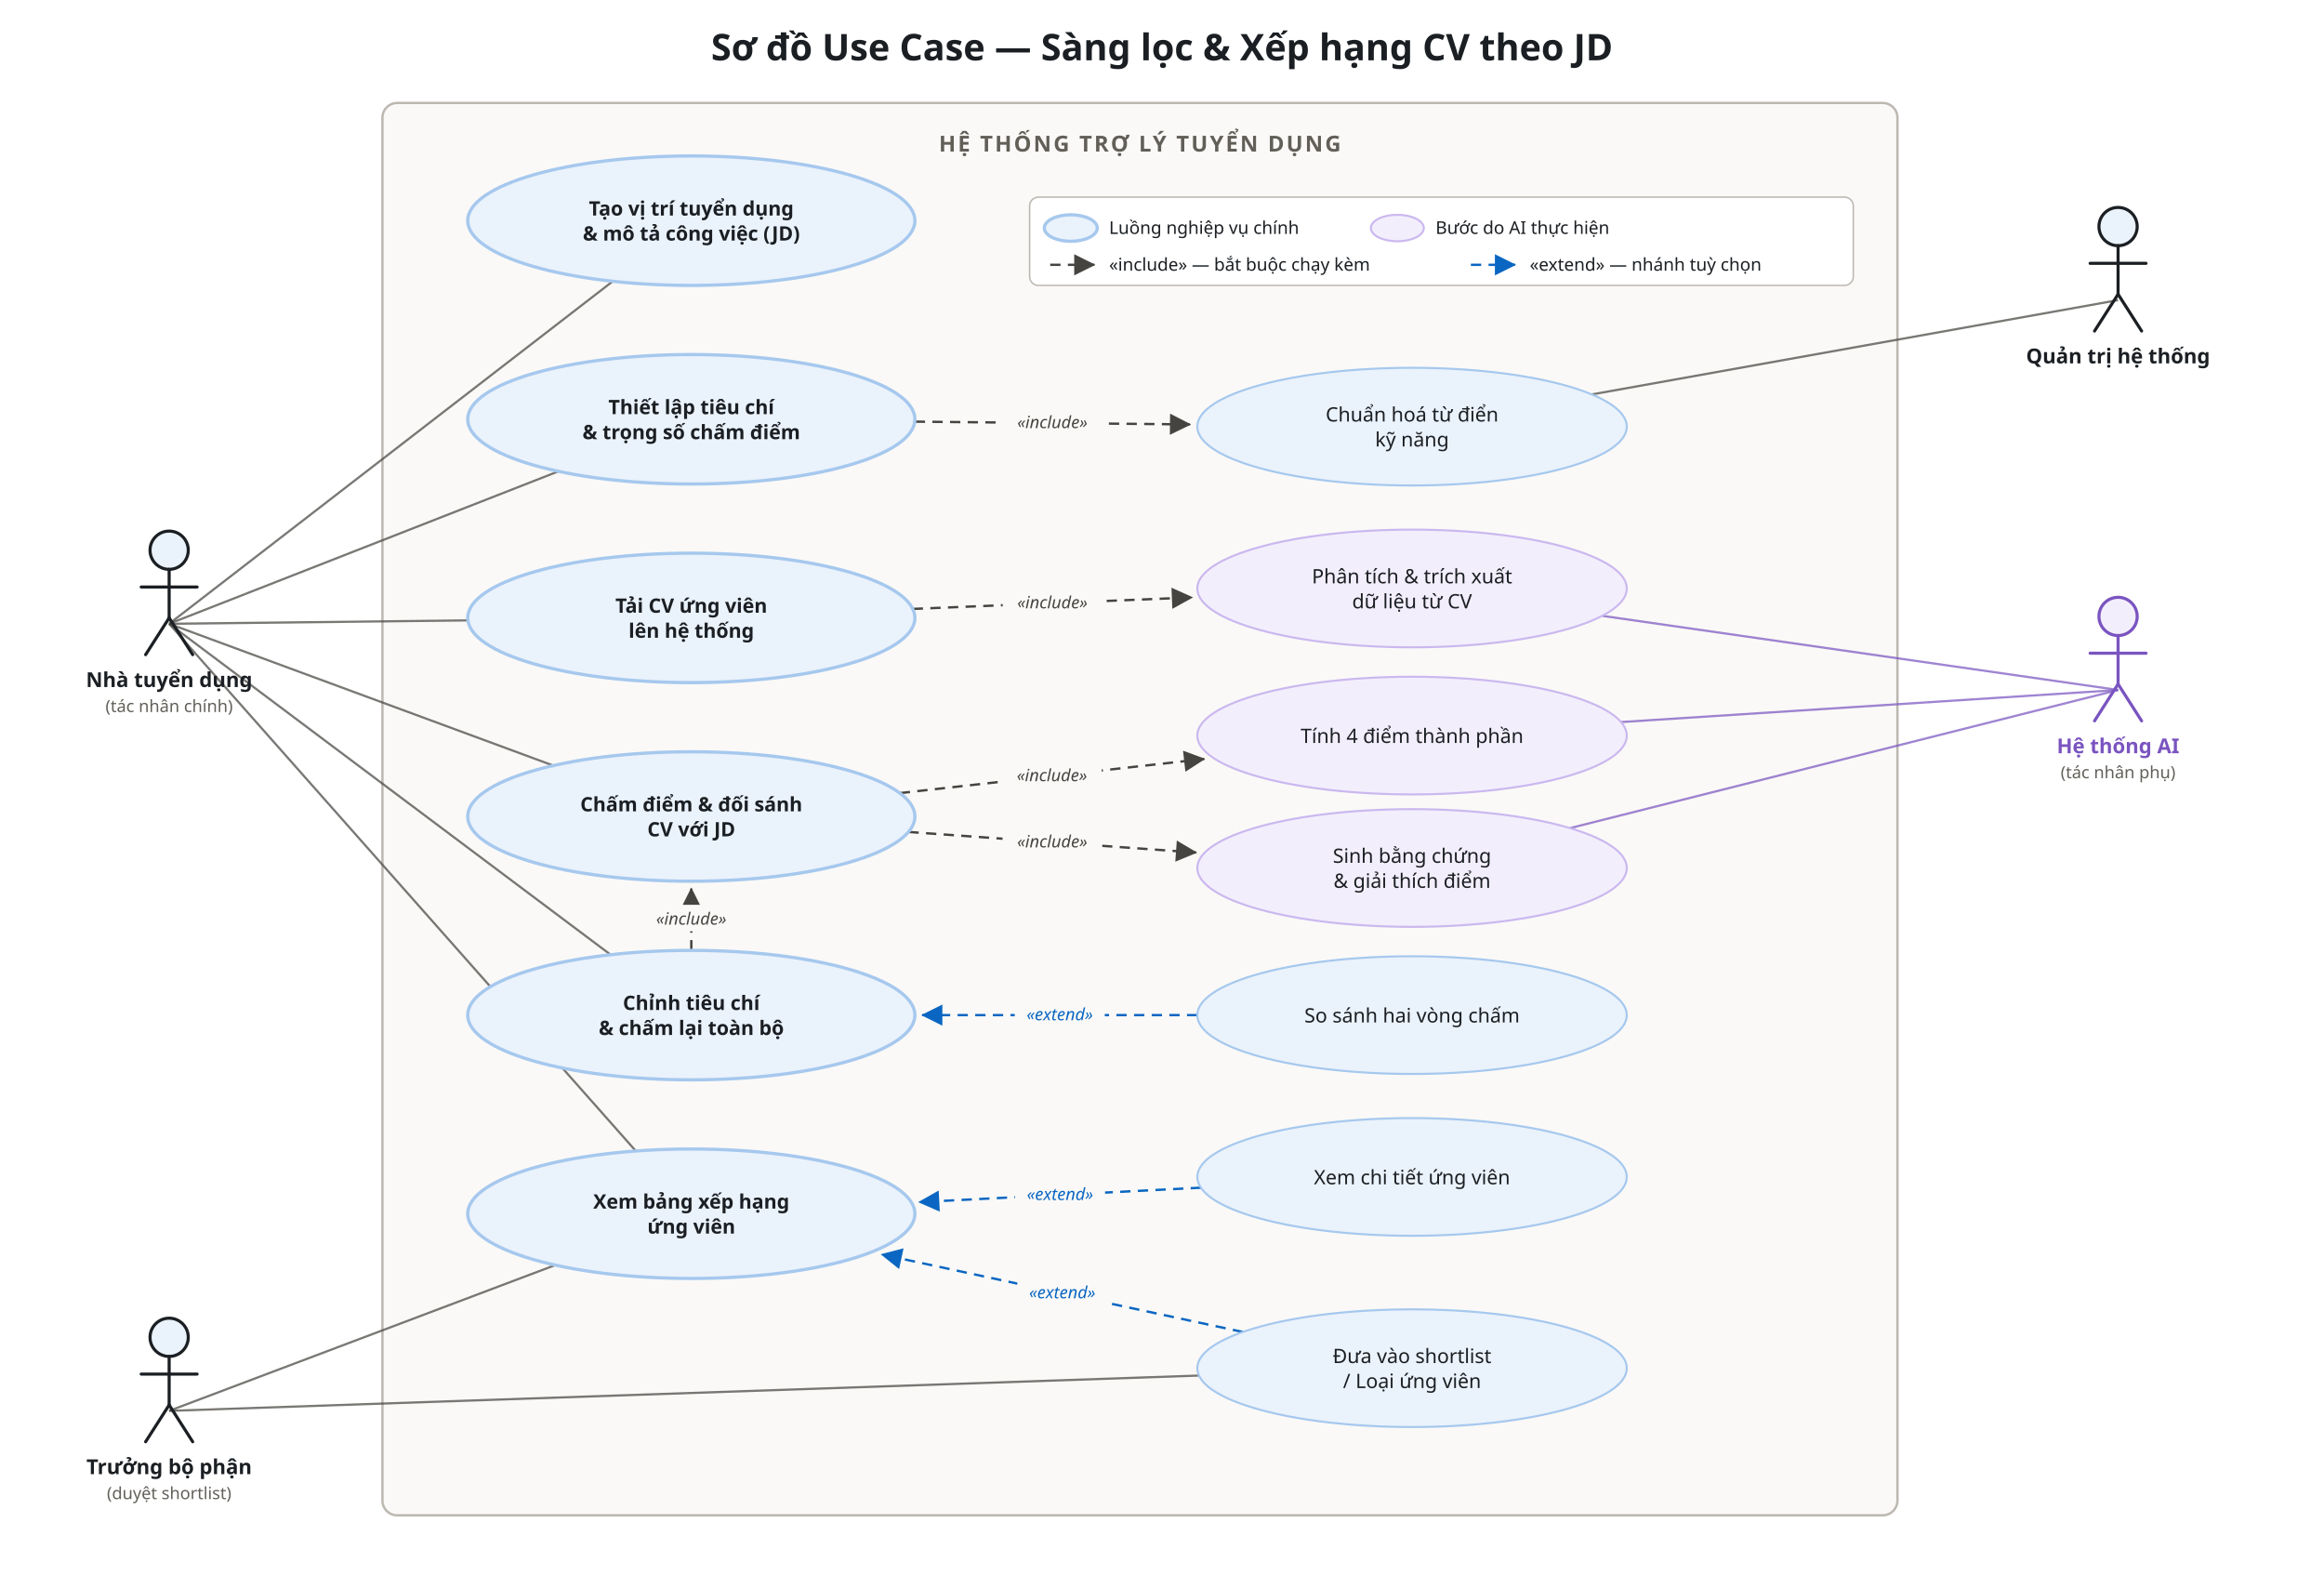
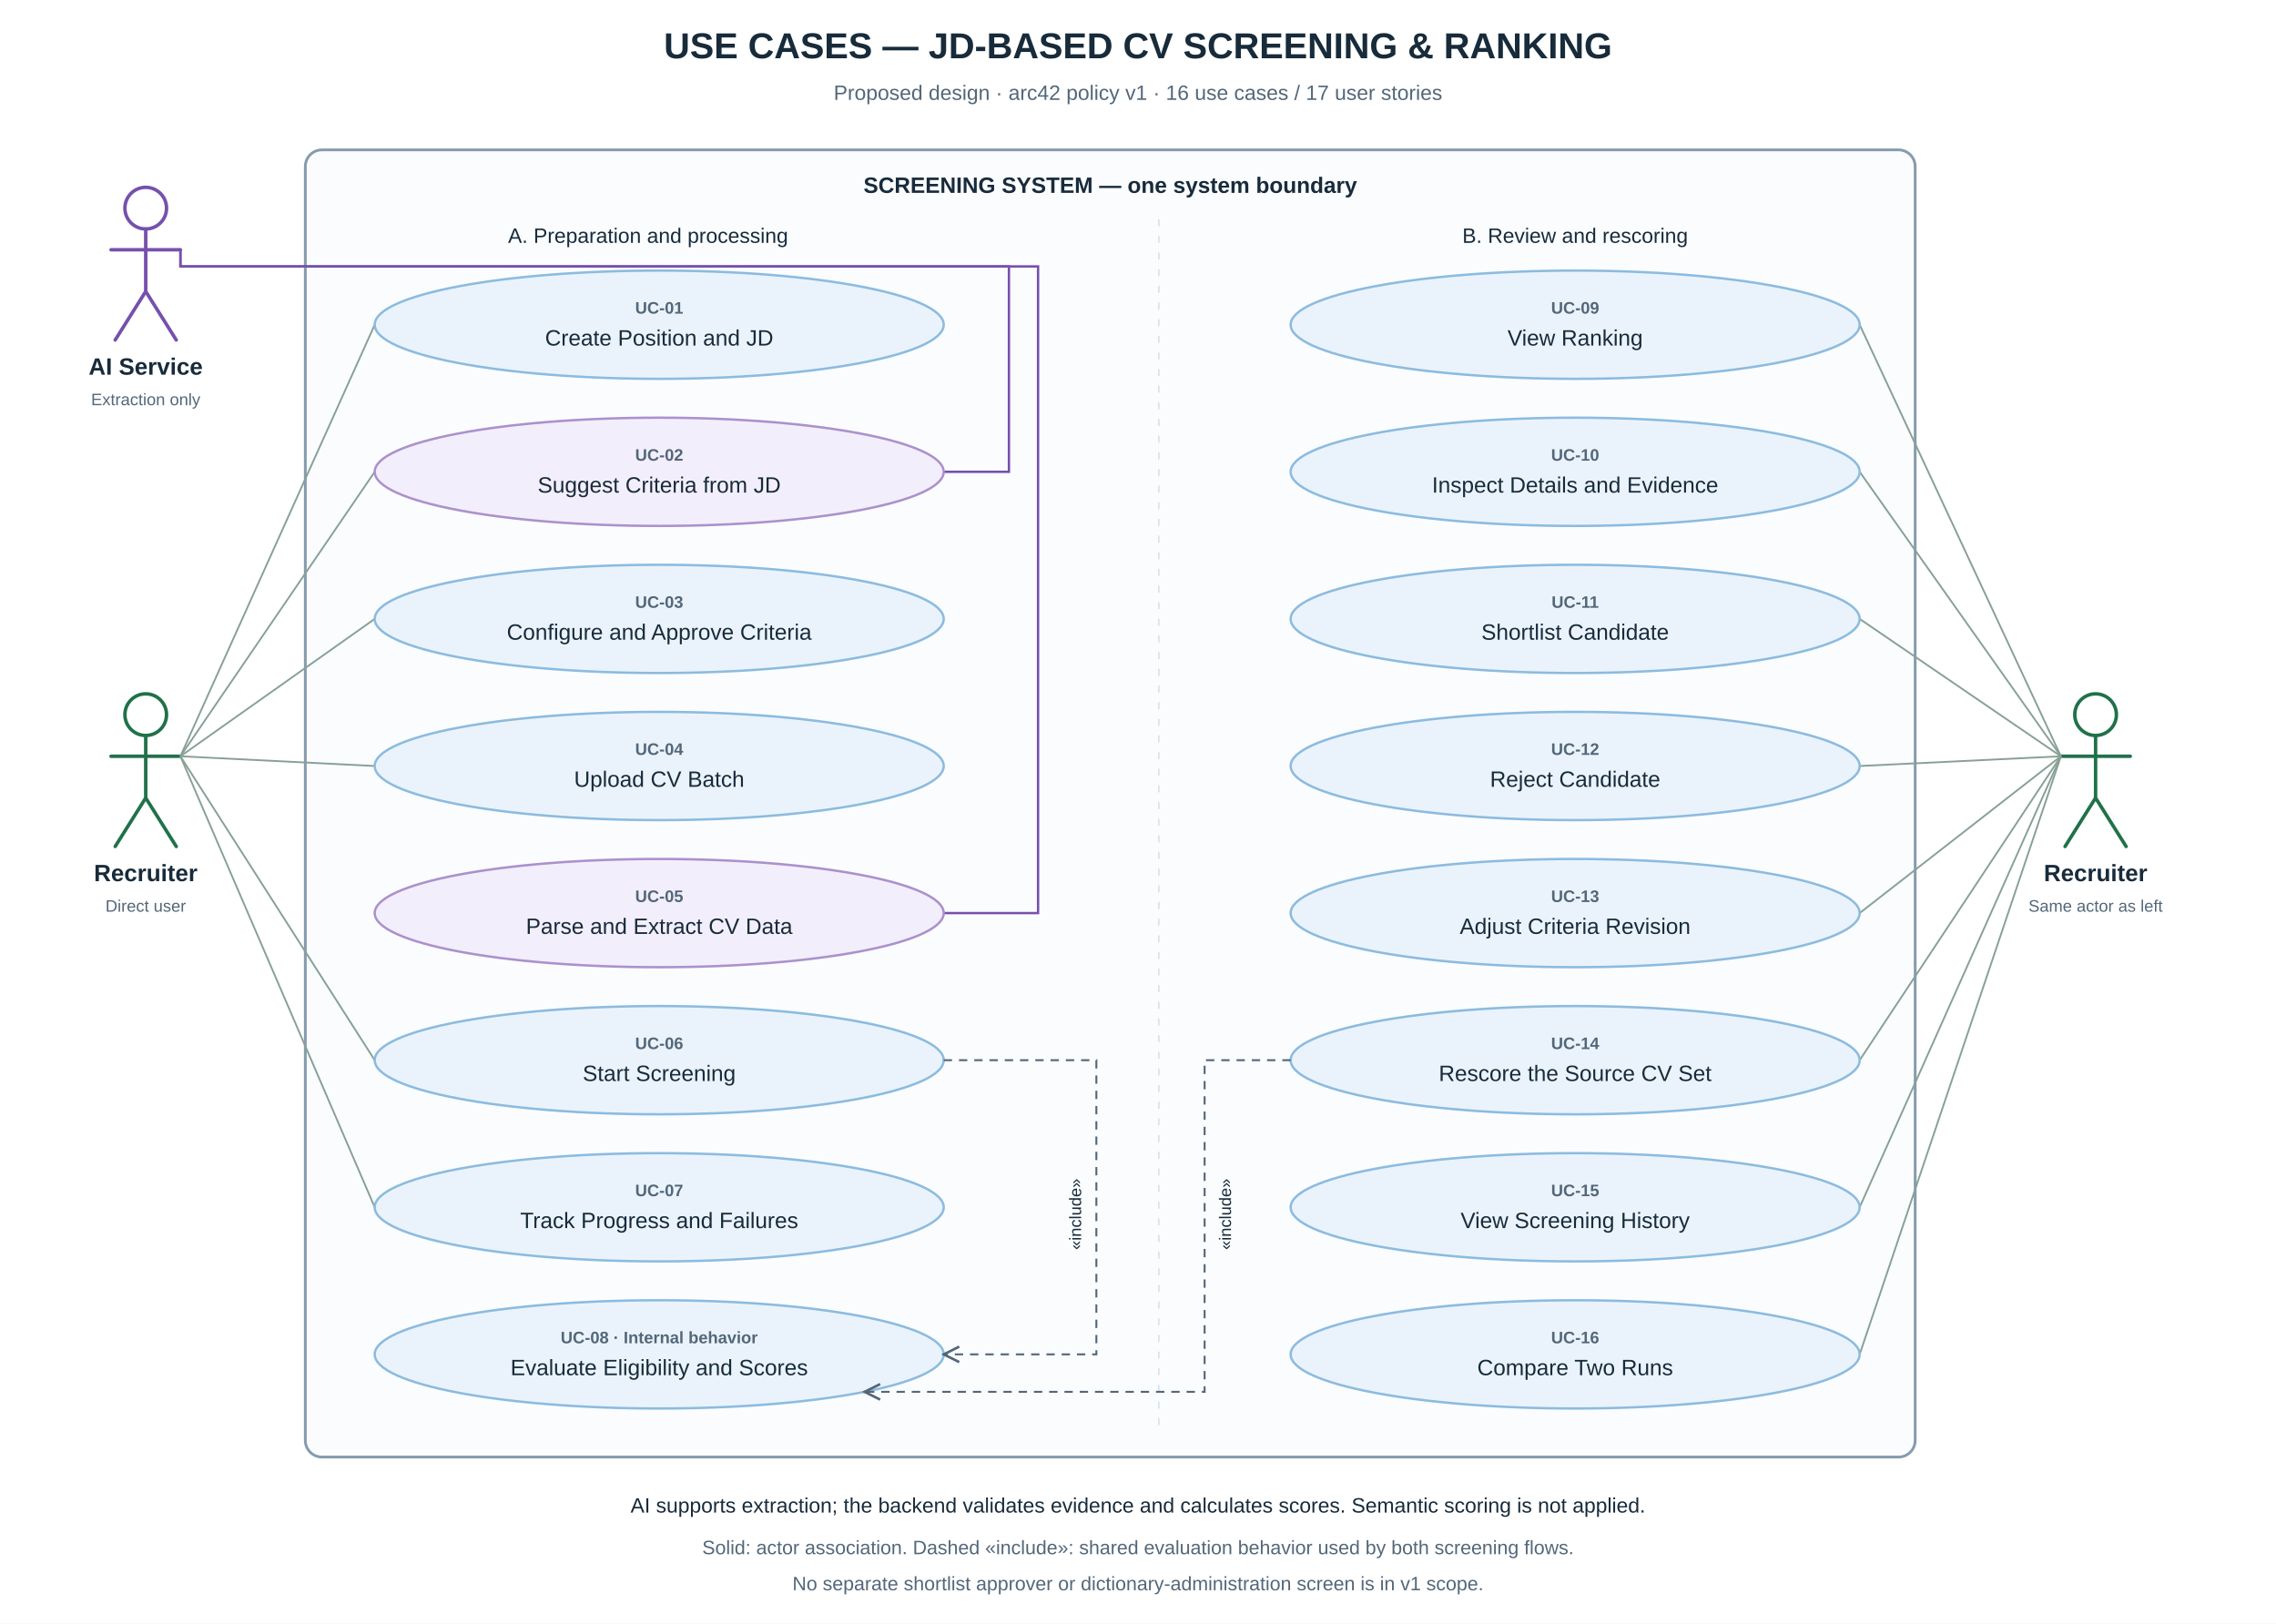
- <svg xmlns="http://www.w3.org/2000/svg" viewBox="0 0 1580 1080" width="1580" height="1080" font-family="Segoe UI, Be Vietnam Pro, system-ui, sans-serif">
+ <svg xmlns="http://www.w3.org/2000/svg" width="1640" height="1170" viewBox="0 0 1640 1170" role="img" aria-labelledby="title desc">
+   <rect width="1640" height="1170" fill="white" />
  <defs>
-     <marker id="arrow" viewBox="0 0 10 10" refX="9.5" refY="5" markerWidth="9" markerHeight="9" orient="auto-start-reverse">
-       <path d="M0,0 L10,5 L0,10 Z" fill="#464440" />
-     </marker>
-     <marker id="arrowBlue" viewBox="0 0 10 10" refX="9.5" refY="5" markerWidth="9" markerHeight="9" orient="auto-start-reverse">
-       <path d="M0,0 L10,5 L0,10 Z" fill="#0a66c2" />
+     <marker id="include" markerWidth="10" markerHeight="10" refX="9" refY="5" orient="auto">
+       <path d="M1 1 L9 5 L1 9" fill="none" stroke="#536779" stroke-width="1.3" />
    </marker>
  </defs>
-   <rect width="1580" height="1080" fill="#ffffff" />
-   <text x="790" y="41" text-anchor="middle" font-size="25" font-weight="700" fill="#1b1f23">Sơ đồ Use Case — Sàng lọc &amp; Xếp hạng CV theo JD</text>
-   <rect x="260" y="70" width="1030" height="960" rx="10" fill="#faf9f7" stroke="#bcb8b1" stroke-width="1.6" />
-   <text x="775" y="103" text-anchor="middle" font-size="15" font-weight="700" letter-spacing="1.4" fill="#625f59">HỆ THỐNG TRỢ LÝ TUYỂN DỤNG</text>
-   <line x1="115" y1="424" x2="416.6" y2="191.2" stroke="#464440" stroke-width="1.5" opacity="0.72" />
-   <line x1="115" y1="424" x2="379.6" y2="320.4" stroke="#464440" stroke-width="1.5" opacity="0.72" />
-   <line x1="115" y1="424" x2="318.1" y2="421.7" stroke="#464440" stroke-width="1.5" opacity="0.72" />
-   <line x1="115" y1="424" x2="376.2" y2="520.4" stroke="#464440" stroke-width="1.5" opacity="0.72" />
-   <line x1="115" y1="424" x2="415.2" y2="649.0" stroke="#464440" stroke-width="1.5" opacity="0.72" />
-   <line x1="115" y1="424" x2="432.3" y2="782.4" stroke="#464440" stroke-width="1.5" opacity="0.72" />
-   <line x1="115" y1="959" x2="377.5" y2="859.9" stroke="#464440" stroke-width="1.5" opacity="0.72" />
-   <line x1="115" y1="959" x2="815.1" y2="935.0" stroke="#464440" stroke-width="1.5" opacity="0.72" />
-   <line x1="1440" y1="469" x2="1089.3" y2="418.6" stroke="#7a54c0" stroke-width="1.5" opacity="0.72" />
-   <line x1="1440" y1="469" x2="1102.1" y2="490.8" stroke="#7a54c0" stroke-width="1.5" opacity="0.72" />
-   <line x1="1440" y1="469" x2="1067.4" y2="562.9" stroke="#7a54c0" stroke-width="1.5" opacity="0.72" />
-   <line x1="1440" y1="204" x2="1082.2" y2="268.1" stroke="#464440" stroke-width="1.5" opacity="0.72" />
-   <line x1="621.9" y1="286.6" x2="809.1" y2="288.5" stroke="#464440" stroke-width="1.6" stroke-dasharray="7 5" marker-end="url(#arrow)" />
-   <rect x="681.7" y="277.5" width="67.6" height="18" rx="3" fill="#faf9f7" />
-   <text x="715.5" y="291.0" text-anchor="middle" font-size="11.5" font-style="italic" fill="#464440">«include»</text>
-   <line x1="620.5" y1="413.9" x2="810.4" y2="406.1" stroke="#464440" stroke-width="1.6" stroke-dasharray="7 5" marker-end="url(#arrow)" />
-   <rect x="681.7" y="400.0" width="67.6" height="18" rx="3" fill="#faf9f7" />
-   <text x="715.5" y="413.5" text-anchor="middle" font-size="11.5" font-style="italic" fill="#464440">«include»</text>
-   <line x1="611.7" y1="539.1" x2="818.7" y2="515.9" stroke="#464440" stroke-width="1.6" stroke-dasharray="7 5" marker-end="url(#arrow)" />
-   <rect x="681.4" y="517.5" width="67.6" height="18" rx="3" fill="#faf9f7" />
-   <text x="715.2" y="531.0" text-anchor="middle" font-size="11.5" font-style="italic" fill="#464440">«include»</text>
-   <line x1="617.6" y1="565.5" x2="813.2" y2="579.5" stroke="#464440" stroke-width="1.6" stroke-dasharray="7 5" marker-end="url(#arrow)" />
-   <rect x="681.6" y="562.5" width="67.6" height="18" rx="3" fill="#faf9f7" />
-   <text x="715.4" y="576.0" text-anchor="middle" font-size="11.5" font-style="italic" fill="#464440">«include»</text>
-   <line x1="470.0" y1="646.0" x2="470.0" y2="604.0" stroke="#464440" stroke-width="1.6" stroke-dasharray="7 5" marker-end="url(#arrow)" />
-   <rect x="436.2" y="615.0" width="67.6" height="18" rx="3" fill="#faf9f7" />
-   <text x="470.0" y="628.5" text-anchor="middle" font-size="11.5" font-style="italic" fill="#464440">«include»</text>
-   <line x1="814.0" y1="690.0" x2="627.0" y2="690.0" stroke="#0a66c2" stroke-width="1.6" stroke-dasharray="7 5" marker-end="url(#arrowBlue)" />
-   <rect x="689.9" y="680.0" width="61.2" height="18" rx="3" fill="#faf9f7" />
-   <text x="720.5" y="693.5" text-anchor="middle" font-size="11.5" font-style="italic" fill="#0a66c2">«extend»</text>
-   <line x1="816.5" y1="807.3" x2="624.9" y2="817.1" stroke="#0a66c2" stroke-width="1.6" stroke-dasharray="7 5" marker-end="url(#arrowBlue)" />
-   <rect x="690.1" y="802.2" width="61.2" height="18" rx="3" fill="#faf9f7" />
-   <text x="720.7" y="815.7" text-anchor="middle" font-size="11.5" font-style="italic" fill="#0a66c2">«extend»</text>
-   <line x1="845.0" y1="905.4" x2="599.4" y2="852.7" stroke="#0a66c2" stroke-width="1.6" stroke-dasharray="7 5" marker-end="url(#arrowBlue)" />
-   <rect x="691.6" y="869.0" width="61.2" height="18" rx="3" fill="#faf9f7" />
-   <text x="722.2" y="882.5" text-anchor="middle" font-size="11.5" font-style="italic" fill="#0a66c2">«extend»</text>
-   <ellipse cx="470" cy="150" rx="152" ry="44" fill="#eaf2fb" stroke="#a6c8ee" stroke-width="2.2" />
-   <text x="470" y="146.5" text-anchor="middle" font-size="13.5" font-weight="600" fill="#1b1f23">Tạo vị trí tuyển dụng</text>
-   <text x="470" y="163.5" text-anchor="middle" font-size="13.5" font-weight="600" fill="#1b1f23">&amp; mô tả công việc (JD)</text>
-   <ellipse cx="470" cy="285" rx="152" ry="44" fill="#eaf2fb" stroke="#a6c8ee" stroke-width="2.2" />
-   <text x="470" y="281.5" text-anchor="middle" font-size="13.5" font-weight="600" fill="#1b1f23">Thiết lập tiêu chí</text>
-   <text x="470" y="298.5" text-anchor="middle" font-size="13.5" font-weight="600" fill="#1b1f23">&amp; trọng số chấm điểm</text>
-   <ellipse cx="470" cy="420" rx="152" ry="44" fill="#eaf2fb" stroke="#a6c8ee" stroke-width="2.2" />
-   <text x="470" y="416.5" text-anchor="middle" font-size="13.5" font-weight="600" fill="#1b1f23">Tải CV ứng viên</text>
-   <text x="470" y="433.5" text-anchor="middle" font-size="13.5" font-weight="600" fill="#1b1f23">lên hệ thống</text>
-   <ellipse cx="470" cy="555" rx="152" ry="44" fill="#eaf2fb" stroke="#a6c8ee" stroke-width="2.2" />
-   <text x="470" y="551.5" text-anchor="middle" font-size="13.5" font-weight="600" fill="#1b1f23">Chấm điểm &amp; đối sánh</text>
-   <text x="470" y="568.5" text-anchor="middle" font-size="13.5" font-weight="600" fill="#1b1f23">CV với JD</text>
-   <ellipse cx="470" cy="690" rx="152" ry="44" fill="#eaf2fb" stroke="#a6c8ee" stroke-width="2.2" />
-   <text x="470" y="686.5" text-anchor="middle" font-size="13.5" font-weight="600" fill="#1b1f23">Chỉnh tiêu chí</text>
-   <text x="470" y="703.5" text-anchor="middle" font-size="13.5" font-weight="600" fill="#1b1f23">&amp; chấm lại toàn bộ</text>
-   <ellipse cx="470" cy="825" rx="152" ry="44" fill="#eaf2fb" stroke="#a6c8ee" stroke-width="2.2" />
-   <text x="470" y="821.5" text-anchor="middle" font-size="13.5" font-weight="600" fill="#1b1f23">Xem bảng xếp hạng</text>
-   <text x="470" y="838.5" text-anchor="middle" font-size="13.5" font-weight="600" fill="#1b1f23">ứng viên</text>
-   <ellipse cx="960" cy="290" rx="146" ry="40" fill="#eaf2fb" stroke="#a6c8ee" stroke-width="1.4" />
-   <text x="960" y="286.5" text-anchor="middle" font-size="13.5" font-weight="500" fill="#1b1f23">Chuẩn hoá từ điển</text>
-   <text x="960" y="303.5" text-anchor="middle" font-size="13.5" font-weight="500" fill="#1b1f23">kỹ năng</text>
-   <ellipse cx="960" cy="400" rx="146" ry="40" fill="#f3eefc" stroke="#cbb8ef" stroke-width="1.4" />
-   <text x="960" y="396.5" text-anchor="middle" font-size="13.5" font-weight="500" fill="#1b1f23">Phân tích &amp; trích xuất</text>
-   <text x="960" y="413.5" text-anchor="middle" font-size="13.5" font-weight="500" fill="#1b1f23">dữ liệu từ CV</text>
-   <ellipse cx="960" cy="500" rx="146" ry="40" fill="#f3eefc" stroke="#cbb8ef" stroke-width="1.4" />
-   <text x="960" y="505.0" text-anchor="middle" font-size="13.5" font-weight="500" fill="#1b1f23">Tính 4 điểm thành phần</text>
-   <ellipse cx="960" cy="590" rx="146" ry="40" fill="#f3eefc" stroke="#cbb8ef" stroke-width="1.4" />
-   <text x="960" y="586.5" text-anchor="middle" font-size="13.5" font-weight="500" fill="#1b1f23">Sinh bằng chứng</text>
-   <text x="960" y="603.5" text-anchor="middle" font-size="13.5" font-weight="500" fill="#1b1f23">&amp; giải thích điểm</text>
-   <ellipse cx="960" cy="690" rx="146" ry="40" fill="#eaf2fb" stroke="#a6c8ee" stroke-width="1.4" />
-   <text x="960" y="695.0" text-anchor="middle" font-size="13.5" font-weight="500" fill="#1b1f23">So sánh hai vòng chấm</text>
-   <ellipse cx="960" cy="800" rx="146" ry="40" fill="#eaf2fb" stroke="#a6c8ee" stroke-width="1.4" />
-   <text x="960" y="805.0" text-anchor="middle" font-size="13.5" font-weight="500" fill="#1b1f23">Xem chi tiết ứng viên</text>
-   <ellipse cx="960" cy="930" rx="146" ry="40" fill="#eaf2fb" stroke="#a6c8ee" stroke-width="1.4" />
-   <text x="960" y="926.5" text-anchor="middle" font-size="13.5" font-weight="500" fill="#1b1f23">Đưa vào shortlist</text>
-   <text x="960" y="943.5" text-anchor="middle" font-size="13.5" font-weight="500" fill="#1b1f23">/ Loại ứng viên</text>
-   <g stroke="#1b1f23" stroke-width="2.1" fill="none" stroke-linecap="round">
-     <circle cx="115" cy="374" r="13" fill="#eaf2fb" />
-     <line x1="115" y1="387" x2="115" y2="420" />
-     <line x1="96" y1="399" x2="134" y2="399" />
-     <line x1="115" y1="420" x2="99" y2="445" />
-     <line x1="115" y1="420" x2="131" y2="445" />
+   <g font-family="Segoe UI, Arial, sans-serif" fill="#182b3b">
+     <text x="820" y="42" text-anchor="middle" font-size="26" font-weight="700">USE CASES — JD-BASED CV SCREENING &amp; RANKING</text>
+     <text x="820" y="72" text-anchor="middle" font-size="15" fill="#536779">Proposed design · arc42 policy v1 · 16 use cases / 17 user stories</text>
+     <rect x="220" y="108" width="1160" height="942" rx="12" fill="#fafcfe" stroke="#869bad" stroke-width="2" />
+     <text x="800" y="139" text-anchor="middle" font-size="16" font-weight="700">SCREENING SYSTEM — one system boundary</text>
+     <line x1="835" y1="158" x2="835" y2="1028" stroke="#d4dfe8" stroke-dasharray="5 7" />
+     <text x="467" y="175" text-anchor="middle" font-size="15">A. Preparation and processing</text>
+     <text x="1135" y="175" text-anchor="middle" font-size="15">B. Review and rescoring</text>
+     <g stroke="#20714a" stroke-width="2.5" fill="none" stroke-linecap="round">
+       <circle cx="105" cy="515" r="15" />
+       <path d="M105 530v45 m-25 -30h50 M105 575l-22 35 M105 575l22 35" />
+     </g>
+     <text x="105" y="635" text-anchor="middle" font-size="17" font-weight="700">Recruiter</text>
+     <text x="105" y="657" text-anchor="middle" font-size="12" fill="#536779">Direct user</text>
+     <g stroke="#20714a" stroke-width="2.5" fill="none" stroke-linecap="round">
+       <circle cx="1510" cy="515" r="15" />
+       <path d="M1510 530v45 m-25 -30h50 M1510 575l-22 35 M1510 575l22 35" />
+     </g>
+     <text x="1510" y="635" text-anchor="middle" font-size="17" font-weight="700">Recruiter</text>
+     <text x="1510" y="657" text-anchor="middle" font-size="12" fill="#536779">Same actor as left</text>
+     <g stroke="#7650ad" stroke-width="2.5" fill="none" stroke-linecap="round">
+       <circle cx="105" cy="150" r="15" />
+       <path d="M105 165v45 m-25 -30h50 M105 210l-22 35 M105 210l22 35" />
+     </g>
+     <text x="105" y="270" text-anchor="middle" font-size="17" font-weight="700">AI Service</text>
+     <text x="105" y="292" text-anchor="middle" font-size="12" fill="#536779">Extraction only</text>
+     <line x1="130" y1="545" x2="270" y2="234" stroke="#88a096" stroke-width="1.3" />
+     <ellipse cx="475" cy="234" rx="205" ry="39" fill="#eaf3fb" stroke="#8cbbdf" stroke-width="1.7" />
+     <text x="475" y="226" text-anchor="middle" font-size="12" font-weight="700" fill="#536779">UC-01</text>
+     <text x="475" y="249" text-anchor="middle" font-size="16">Create Position and JD</text>
+     <line x1="130" y1="545" x2="270" y2="340" stroke="#88a096" stroke-width="1.3" />
+     <path d="M130 180 V192 H727 V340 H680" fill="none" stroke="#7650ad" stroke-width="1.7" />
+     <ellipse cx="475" cy="340" rx="205" ry="39" fill="#f3eefb" stroke="#ab91cc" stroke-width="1.7" />
+     <text x="475" y="332" text-anchor="middle" font-size="12" font-weight="700" fill="#536779">UC-02</text>
+     <text x="475" y="355" text-anchor="middle" font-size="16">Suggest Criteria from JD</text>
+     <line x1="130" y1="545" x2="270" y2="446" stroke="#88a096" stroke-width="1.3" />
+     <ellipse cx="475" cy="446" rx="205" ry="39" fill="#eaf3fb" stroke="#8cbbdf" stroke-width="1.7" />
+     <text x="475" y="438" text-anchor="middle" font-size="12" font-weight="700" fill="#536779">UC-03</text>
+     <text x="475" y="461" text-anchor="middle" font-size="16">Configure and Approve Criteria</text>
+     <line x1="130" y1="545" x2="270" y2="552" stroke="#88a096" stroke-width="1.3" />
+     <ellipse cx="475" cy="552" rx="205" ry="39" fill="#eaf3fb" stroke="#8cbbdf" stroke-width="1.7" />
+     <text x="475" y="544" text-anchor="middle" font-size="12" font-weight="700" fill="#536779">UC-04</text>
+     <text x="475" y="567" text-anchor="middle" font-size="16">Upload CV Batch</text>
+     <path d="M130 180 V192 H748 V658 H680" fill="none" stroke="#7650ad" stroke-width="1.7" />
+     <ellipse cx="475" cy="658" rx="205" ry="39" fill="#f3eefb" stroke="#ab91cc" stroke-width="1.7" />
+     <text x="475" y="650" text-anchor="middle" font-size="12" font-weight="700" fill="#536779">UC-05</text>
+     <text x="475" y="673" text-anchor="middle" font-size="16">Parse and Extract CV Data</text>
+     <line x1="130" y1="545" x2="270" y2="764" stroke="#88a096" stroke-width="1.3" />
+     <ellipse cx="475" cy="764" rx="205" ry="39" fill="#eaf3fb" stroke="#8cbbdf" stroke-width="1.7" />
+     <text x="475" y="756" text-anchor="middle" font-size="12" font-weight="700" fill="#536779">UC-06</text>
+     <text x="475" y="779" text-anchor="middle" font-size="16">Start Screening</text>
+     <line x1="130" y1="545" x2="270" y2="870" stroke="#88a096" stroke-width="1.3" />
+     <ellipse cx="475" cy="870" rx="205" ry="39" fill="#eaf3fb" stroke="#8cbbdf" stroke-width="1.7" />
+     <text x="475" y="862" text-anchor="middle" font-size="12" font-weight="700" fill="#536779">UC-07</text>
+     <text x="475" y="885" text-anchor="middle" font-size="16">Track Progress and Failures</text>
+     <ellipse cx="475" cy="976" rx="205" ry="39" fill="#eaf3fb" stroke="#8cbbdf" stroke-width="1.7" />
+     <text x="475" y="968" text-anchor="middle" font-size="12" font-weight="700" fill="#536779">UC-08 · Internal behavior</text>
+     <text x="475" y="991" text-anchor="middle" font-size="16">Evaluate Eligibility and Scores</text>
+     <line x1="1485" y1="545" x2="1340" y2="234" stroke="#88a096" stroke-width="1.3" />
+     <ellipse cx="1135" cy="234" rx="205" ry="39" fill="#eaf3fb" stroke="#8cbbdf" stroke-width="1.7" />
+     <text x="1135" y="226" text-anchor="middle" font-size="12" font-weight="700" fill="#536779">UC-09</text>
+     <text x="1135" y="249" text-anchor="middle" font-size="16">View Ranking</text>
+     <line x1="1485" y1="545" x2="1340" y2="340" stroke="#88a096" stroke-width="1.3" />
+     <ellipse cx="1135" cy="340" rx="205" ry="39" fill="#eaf3fb" stroke="#8cbbdf" stroke-width="1.7" />
+     <text x="1135" y="332" text-anchor="middle" font-size="12" font-weight="700" fill="#536779">UC-10</text>
+     <text x="1135" y="355" text-anchor="middle" font-size="16">Inspect Details and Evidence</text>
+     <line x1="1485" y1="545" x2="1340" y2="446" stroke="#88a096" stroke-width="1.3" />
+     <ellipse cx="1135" cy="446" rx="205" ry="39" fill="#eaf3fb" stroke="#8cbbdf" stroke-width="1.7" />
+     <text x="1135" y="438" text-anchor="middle" font-size="12" font-weight="700" fill="#536779">UC-11</text>
+     <text x="1135" y="461" text-anchor="middle" font-size="16">Shortlist Candidate</text>
+     <line x1="1485" y1="545" x2="1340" y2="552" stroke="#88a096" stroke-width="1.3" />
+     <ellipse cx="1135" cy="552" rx="205" ry="39" fill="#eaf3fb" stroke="#8cbbdf" stroke-width="1.7" />
+     <text x="1135" y="544" text-anchor="middle" font-size="12" font-weight="700" fill="#536779">UC-12</text>
+     <text x="1135" y="567" text-anchor="middle" font-size="16">Reject Candidate</text>
+     <line x1="1485" y1="545" x2="1340" y2="658" stroke="#88a096" stroke-width="1.3" />
+     <ellipse cx="1135" cy="658" rx="205" ry="39" fill="#eaf3fb" stroke="#8cbbdf" stroke-width="1.7" />
+     <text x="1135" y="650" text-anchor="middle" font-size="12" font-weight="700" fill="#536779">UC-13</text>
+     <text x="1135" y="673" text-anchor="middle" font-size="16">Adjust Criteria Revision</text>
+     <line x1="1485" y1="545" x2="1340" y2="764" stroke="#88a096" stroke-width="1.3" />
+     <ellipse cx="1135" cy="764" rx="205" ry="39" fill="#eaf3fb" stroke="#8cbbdf" stroke-width="1.7" />
+     <text x="1135" y="756" text-anchor="middle" font-size="12" font-weight="700" fill="#536779">UC-14</text>
+     <text x="1135" y="779" text-anchor="middle" font-size="16">Rescore the Source CV Set</text>
+     <line x1="1485" y1="545" x2="1340" y2="870" stroke="#88a096" stroke-width="1.3" />
+     <ellipse cx="1135" cy="870" rx="205" ry="39" fill="#eaf3fb" stroke="#8cbbdf" stroke-width="1.7" />
+     <text x="1135" y="862" text-anchor="middle" font-size="12" font-weight="700" fill="#536779">UC-15</text>
+     <text x="1135" y="885" text-anchor="middle" font-size="16">View Screening History</text>
+     <line x1="1485" y1="545" x2="1340" y2="976" stroke="#88a096" stroke-width="1.3" />
+     <ellipse cx="1135" cy="976" rx="205" ry="39" fill="#eaf3fb" stroke="#8cbbdf" stroke-width="1.7" />
+     <text x="1135" y="968" text-anchor="middle" font-size="12" font-weight="700" fill="#536779">UC-16</text>
+     <text x="1135" y="991" text-anchor="middle" font-size="16">Compare Two Runs</text>
+     <path d="M680 764 H790 V976 H680" fill="none" stroke="#536779" stroke-width="1.4" stroke-dasharray="6 5" marker-end="url(#include)" />
+     <path d="M930 764 H868 V1003 H623" fill="none" stroke="#536779" stroke-width="1.4" stroke-dasharray="6 5" marker-end="url(#include)" />
+     <text x="779" y="875" text-anchor="middle" font-size="12" transform="rotate(-90 779 875)">«include»</text>
+     <text x="887" y="875" text-anchor="middle" font-size="12" transform="rotate(-90 887 875)">«include»</text>
+     <text x="820" y="1090" text-anchor="middle" font-size="15">AI supports extraction; the backend validates evidence and calculates scores. Semantic scoring is not applied.</text>
+     <text x="820" y="1120" text-anchor="middle" font-size="14" fill="#536779">Solid: actor association. Dashed «include»: shared evaluation behavior used by both screening flows.</text>
+     <text x="820" y="1146" text-anchor="middle" font-size="14" fill="#536779">No separate shortlist approver or dictionary-administration screen is in v1 scope.</text>
  </g>
-   <text x="115" y="467" text-anchor="middle" font-size="14" font-weight="700" fill="#1b1f23">Nhà tuyển dụng</text>
-   <text x="115" y="484" text-anchor="middle" font-size="11.5" fill="#625f59">(tác nhân chính)</text>
-   <g stroke="#1b1f23" stroke-width="2.1" fill="none" stroke-linecap="round">
-     <circle cx="115" cy="909" r="13" fill="#eaf2fb" />
-     <line x1="115" y1="922" x2="115" y2="955" />
-     <line x1="96" y1="934" x2="134" y2="934" />
-     <line x1="115" y1="955" x2="99" y2="980" />
-     <line x1="115" y1="955" x2="131" y2="980" />
-   </g>
-   <text x="115" y="1002" text-anchor="middle" font-size="14" font-weight="700" fill="#1b1f23">Trưởng bộ phận</text>
-   <text x="115" y="1019" text-anchor="middle" font-size="11.5" fill="#625f59">(duyệt shortlist)</text>
-   <g stroke="#7a54c0" stroke-width="2.1" fill="none" stroke-linecap="round">
-     <circle cx="1440" cy="419" r="13" fill="#f3eefc" />
-     <line x1="1440" y1="432" x2="1440" y2="465" />
-     <line x1="1421" y1="444" x2="1459" y2="444" />
-     <line x1="1440" y1="465" x2="1424" y2="490" />
-     <line x1="1440" y1="465" x2="1456" y2="490" />
-   </g>
-   <text x="1440" y="512" text-anchor="middle" font-size="14" font-weight="700" fill="#7a54c0">Hệ thống AI</text>
-   <text x="1440" y="529" text-anchor="middle" font-size="11.5" fill="#625f59">(tác nhân phụ)</text>
-   <g stroke="#1b1f23" stroke-width="2.1" fill="none" stroke-linecap="round">
-     <circle cx="1440" cy="154" r="13" fill="#eaf2fb" />
-     <line x1="1440" y1="167" x2="1440" y2="200" />
-     <line x1="1421" y1="179" x2="1459" y2="179" />
-     <line x1="1440" y1="200" x2="1424" y2="225" />
-     <line x1="1440" y1="200" x2="1456" y2="225" />
-   </g>
-   <text x="1440" y="247" text-anchor="middle" font-size="14" font-weight="700" fill="#1b1f23">Quản trị hệ thống</text>
-   <rect x="700" y="134" width="560" height="60" rx="6" fill="#ffffff" stroke="#bcb8b1" />
-   <ellipse cx="728" cy="155" rx="18" ry="9" fill="#eaf2fb" stroke="#a6c8ee" stroke-width="2.2" />
-   <text x="754" y="159" font-size="12" fill="#1b1f23">Luồng nghiệp vụ chính</text>
-   <ellipse cx="950" cy="155" rx="18" ry="9" fill="#f3eefc" stroke="#cbb8ef" stroke-width="1.4" />
-   <text x="976" y="159" font-size="12" fill="#1b1f23">Bước do AI thực hiện</text>
-   <line x1="714" y1="180" x2="744" y2="180" stroke="#464440" stroke-width="1.6" stroke-dasharray="7 5" marker-end="url(#arrow)" />
-   <text x="754" y="184" font-size="12" fill="#1b1f23">«include» — bắt buộc chạy kèm</text>
-   <line x1="1000" y1="180" x2="1030" y2="180" stroke="#0a66c2" stroke-width="1.6" stroke-dasharray="7 5" marker-end="url(#arrowBlue)" />
-   <text x="1040" y="184" font-size="12" fill="#1b1f23">«extend» — nhánh tuỳ chọn</text>
</svg>
